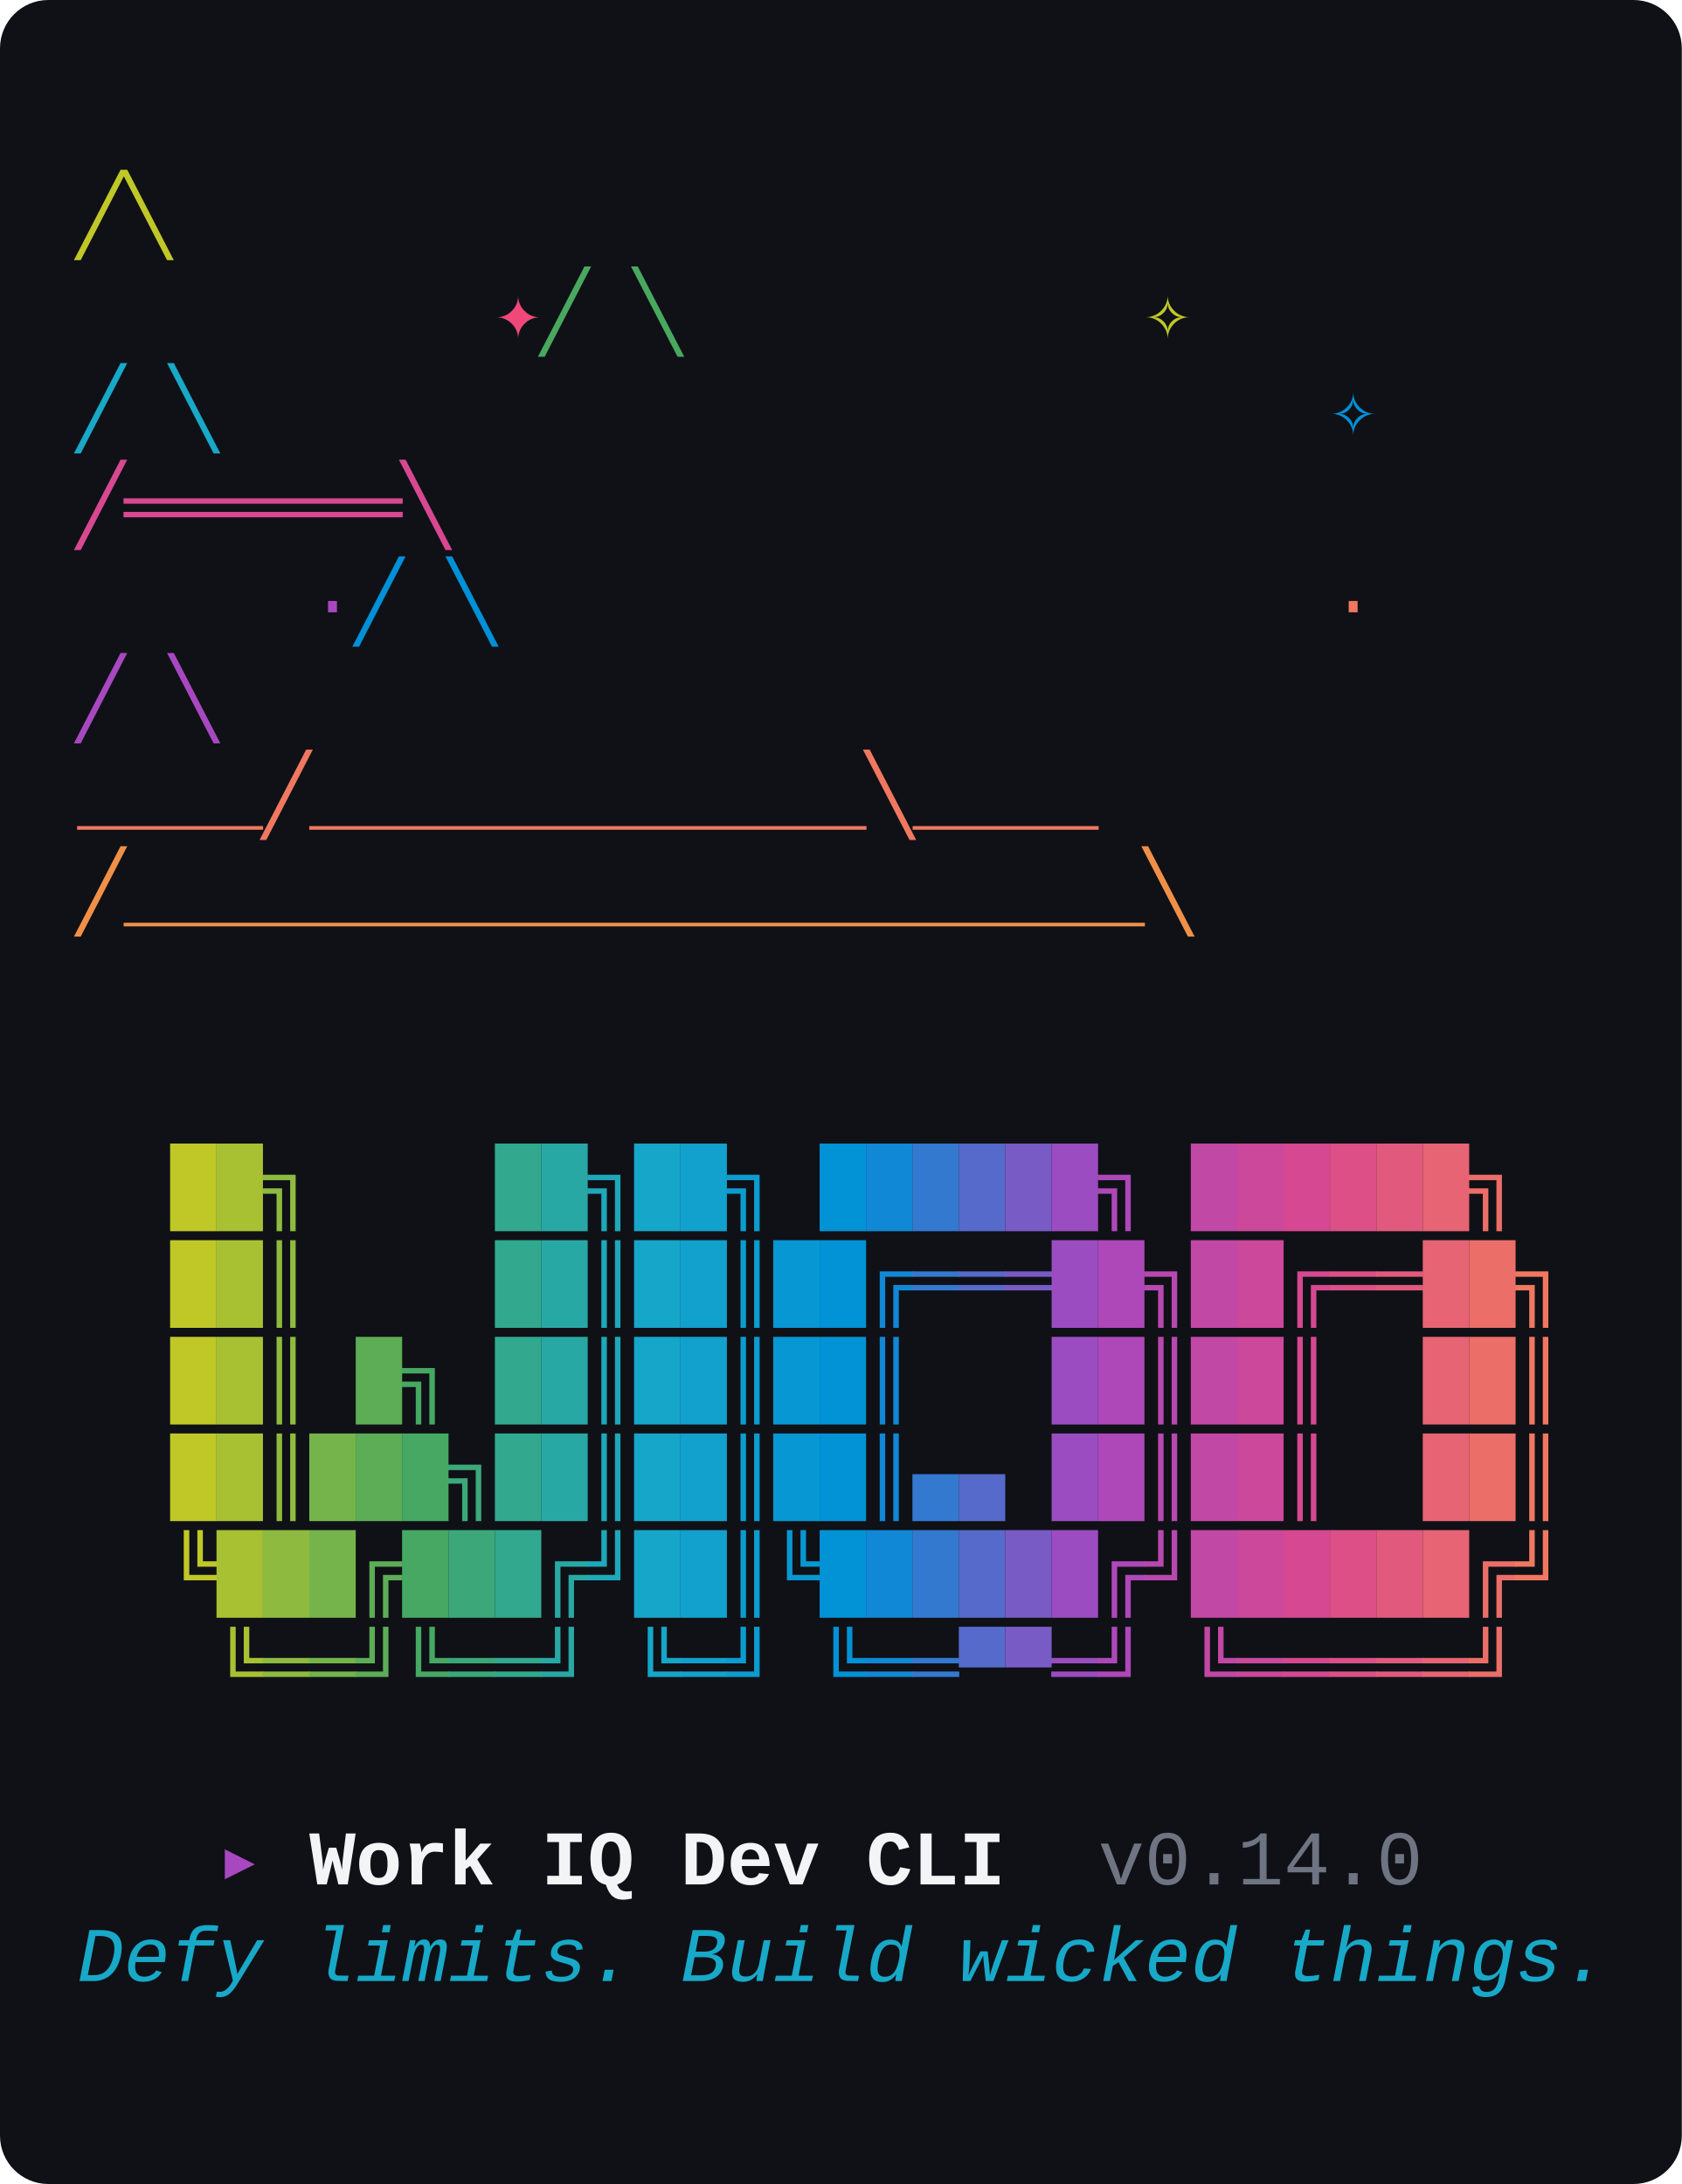
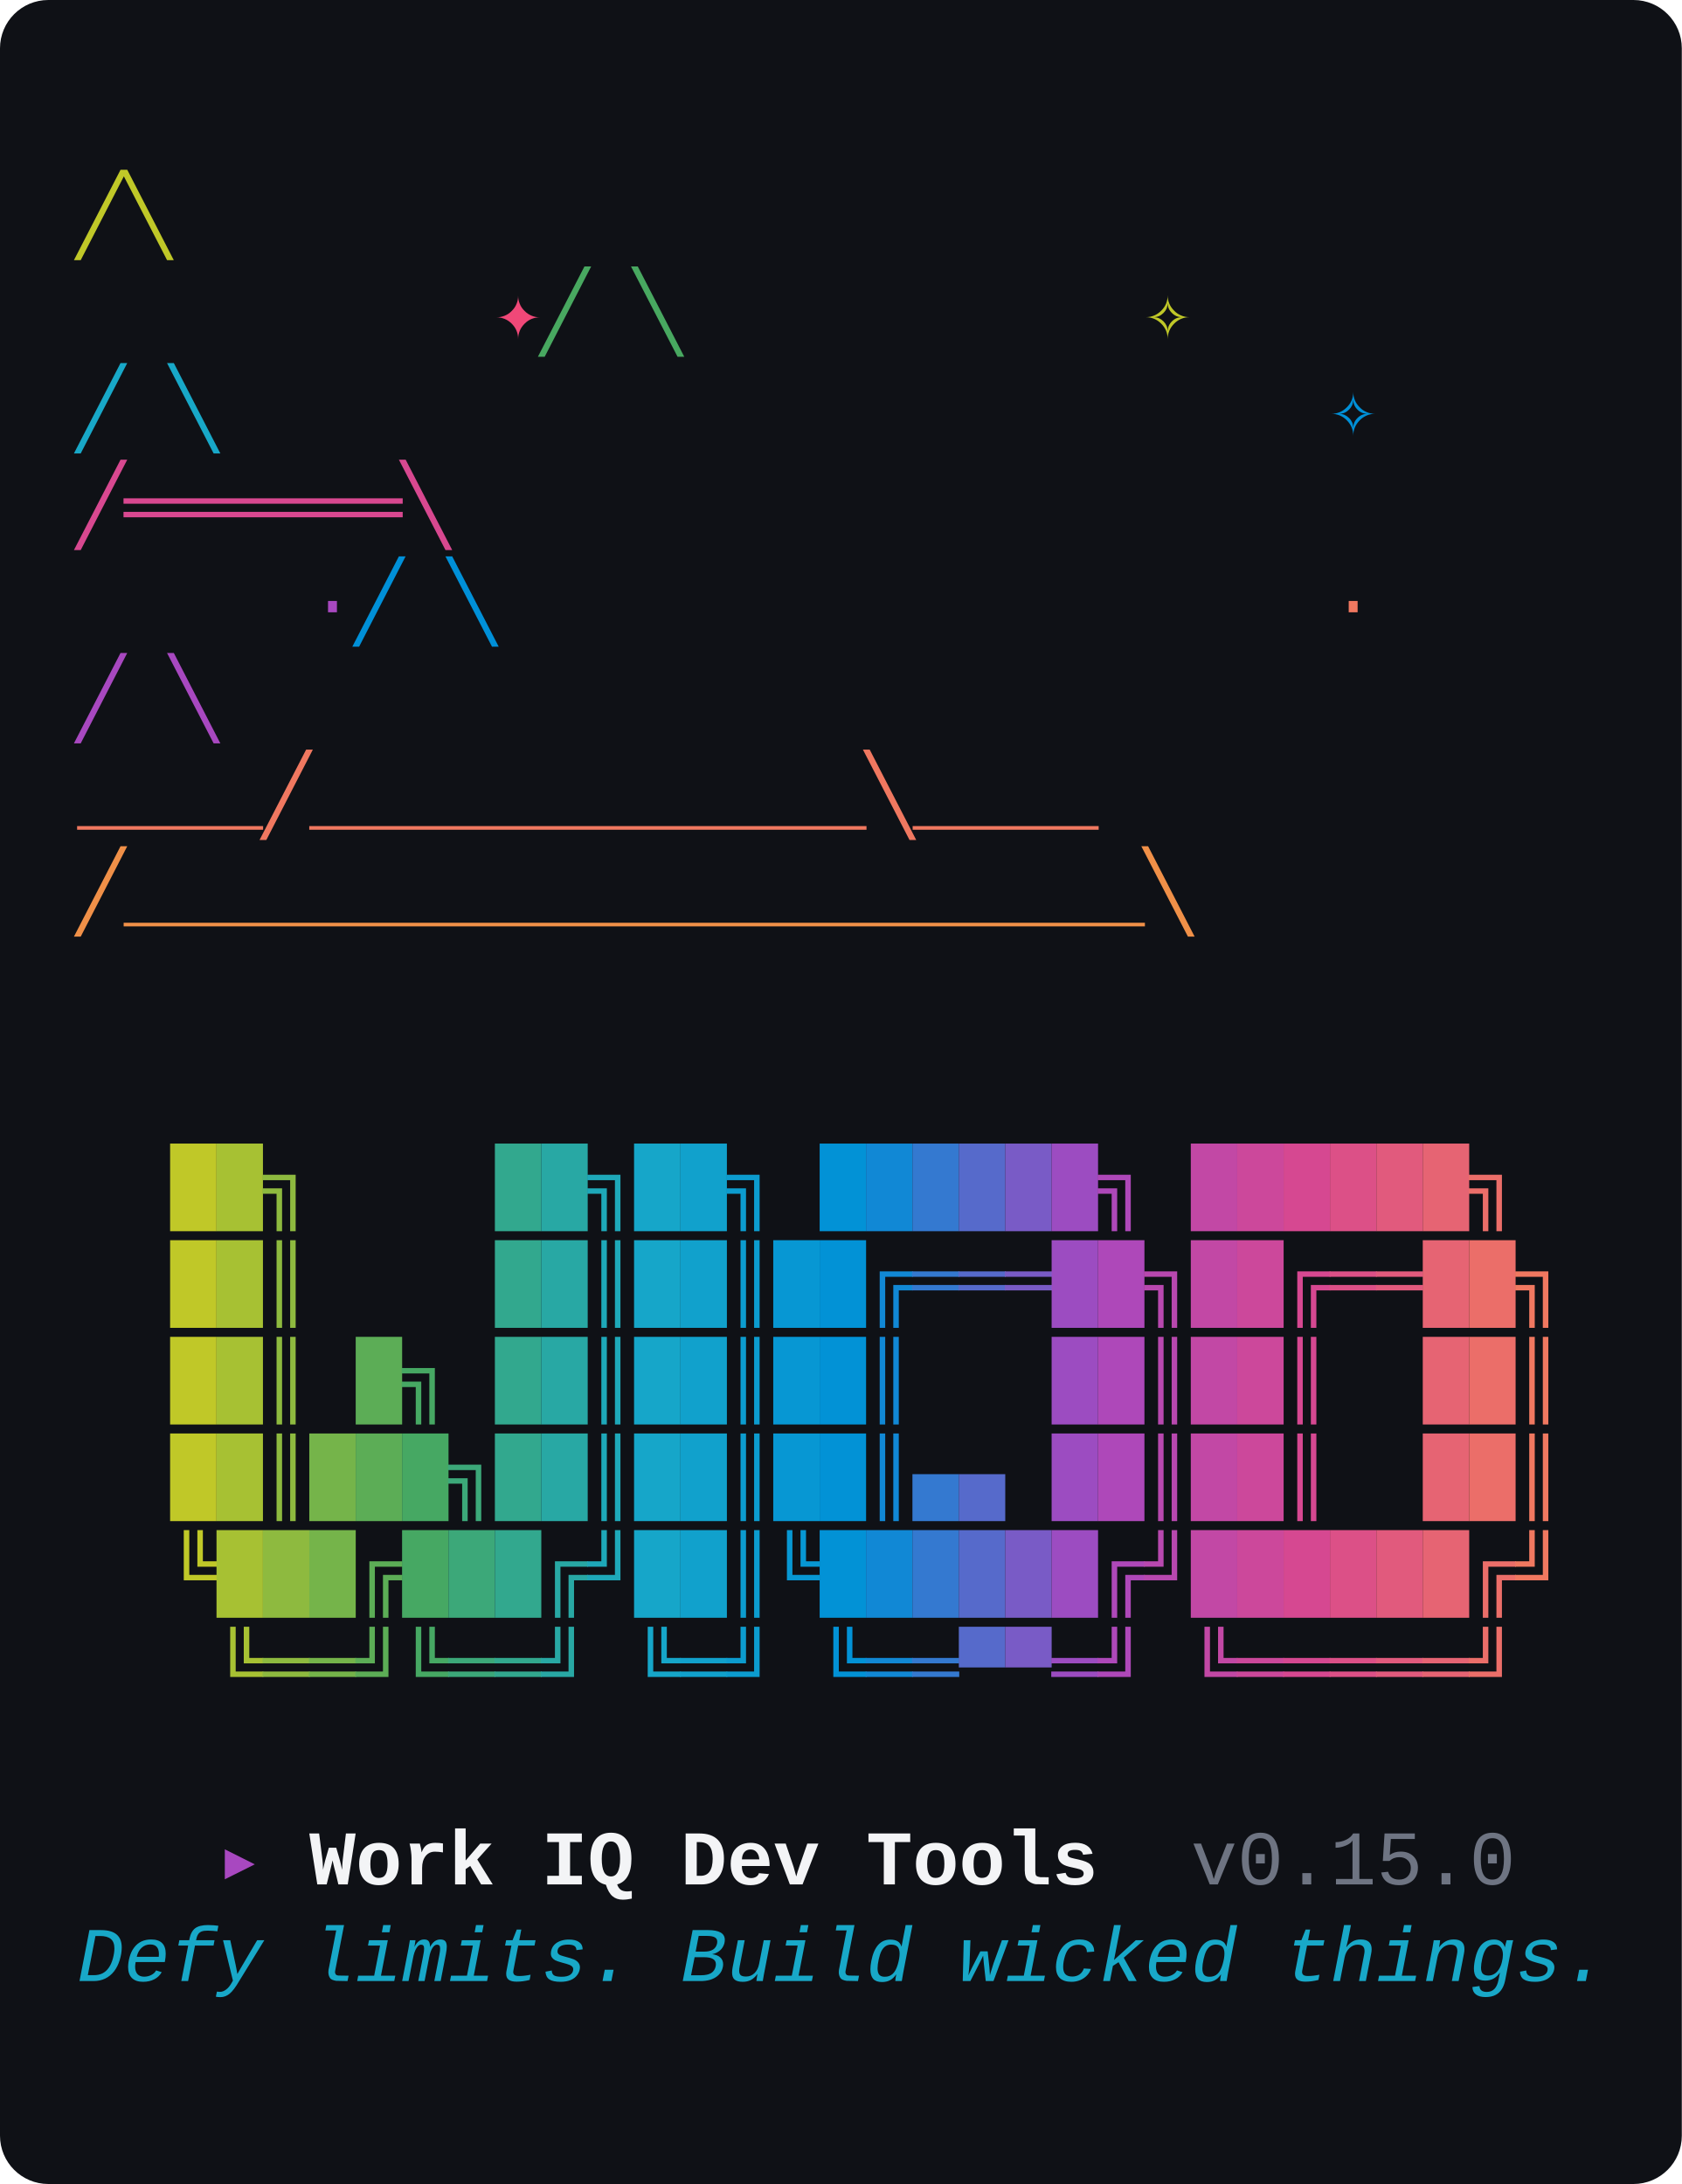
<svg xmlns="http://www.w3.org/2000/svg" viewBox="0 0 348 452" width="348" height="452" role="img" aria-label="wiqd CLI banner: witch hat above the WIQD wordmark, with the tagline Defy limits. Build wicked things.">
  <style>text{font-family:"JetBrains Mono","Fira Code","Cascadia Mono","SFMono-Regular",Menlo,Consolas,"Liberation Mono",monospace;font-size:16px;white-space:pre;}</style>
  <rect width="100%" height="100%" rx="10" ry="10" fill="#0F1116" />
  <text y="50">
    <tspan x="16.0" fill="#C0C828">               ╱╲              </tspan>
  </text>
  <text y="70">
    <tspan x="16.0" fill="#48A860">         </tspan>
    <tspan x="102.4" fill="#F04878">✦</tspan>
    <tspan x="112.0" fill="#48A860">    ╱  ╲     </tspan>
    <tspan x="236.8" fill="#C0C828">✧</tspan>
    <tspan x="246.4" fill="#48A860">       </tspan>
  </text>
  <text y="90">
    <tspan x="16.0" fill="#18A8C8">             ╱    ╲        </tspan>
    <tspan x="275.2" fill="#0090D8">✧</tspan>
    <tspan x="284.8" fill="#18A8C8">   </tspan>
  </text>
  <text y="110">
    <tspan x="16.0" fill="#D84890">            ╱══════╲           </tspan>
  </text>
  <text y="130">
    <tspan x="16.0" fill="#0090D8">     </tspan>
    <tspan x="64.0" fill="#A848C0">·</tspan>
    <tspan x="73.6" fill="#0090D8">     ╱        ╲      </tspan>
    <tspan x="275.2" fill="#F07860">·</tspan>
    <tspan x="284.8" fill="#0090D8">   </tspan>
  </text>
  <text y="150">
    <tspan x="16.0" fill="#A848C0">          ╱          ╲         </tspan>
  </text>
  <text y="170">
    <tspan x="16.0" fill="#F07860">     ____╱____________╲____    </tspan>
  </text>
  <text y="190">
    <tspan x="16.0" fill="#F09048">    ╱______________________╲   </tspan>
  </text>
  <text y="250">
    <tspan x="16.0" fill="#0F1116">  </tspan>
    <tspan x="35.2" fill="#C0C828">█</tspan>
    <tspan x="44.8" fill="#A7C133">█</tspan>
    <tspan x="54.4" fill="#8EBA3F">╗</tspan>
    <tspan x="64.0" fill="#0F1116">    </tspan>
    <tspan x="102.4" fill="#32A88E">█</tspan>
    <tspan x="112.0" fill="#28A8A4">█</tspan>
    <tspan x="121.6" fill="#1EA8B9">╗</tspan>
    <tspan x="131.2" fill="#16A6C9">█</tspan>
    <tspan x="140.8" fill="#11A1CC">█</tspan>
    <tspan x="150.4" fill="#0C9CCF">╗</tspan>
    <tspan x="160.0" fill="#0F1116"> </tspan>
    <tspan x="169.6" fill="#0292D6">█</tspan>
    <tspan x="179.2" fill="#1188D5">█</tspan>
    <tspan x="188.8" fill="#3479D0">█</tspan>
    <tspan x="198.4" fill="#566ACB">█</tspan>
    <tspan x="208.0" fill="#795BC6">█</tspan>
    <tspan x="217.6" fill="#9C4CC1">█</tspan>
    <tspan x="227.2" fill="#AE48B9">╗</tspan>
    <tspan x="236.8" fill="#0F1116"> </tspan>
    <tspan x="246.4" fill="#C248A5">█</tspan>
    <tspan x="256.0" fill="#CC489B">█</tspan>
    <tspan x="265.6" fill="#D64891">█</tspan>
    <tspan x="275.2" fill="#DC5087">█</tspan>
    <tspan x="284.8" fill="#E15A7D">█</tspan>
    <tspan x="294.4" fill="#E66473">█</tspan>
    <tspan x="304.0" fill="#EB6E69">╗</tspan>
    <tspan x="313.6" fill="#0F1116"> </tspan>
  </text>
  <text y="270">
    <tspan x="16.0" fill="#0F1116">  </tspan>
    <tspan x="35.2" fill="#C0C828">█</tspan>
    <tspan x="44.8" fill="#A7C133">█</tspan>
    <tspan x="54.4" fill="#8EBA3F">║</tspan>
    <tspan x="64.0" fill="#0F1116">    </tspan>
    <tspan x="102.4" fill="#32A88E">█</tspan>
    <tspan x="112.0" fill="#28A8A4">█</tspan>
    <tspan x="121.6" fill="#1EA8B9">║</tspan>
    <tspan x="131.2" fill="#16A6C9">█</tspan>
    <tspan x="140.8" fill="#11A1CC">█</tspan>
    <tspan x="150.4" fill="#0C9CCF">║</tspan>
    <tspan x="160.0" fill="#0797D3">█</tspan>
    <tspan x="169.6" fill="#0292D6">█</tspan>
    <tspan x="179.2" fill="#1188D5">╔</tspan>
    <tspan x="188.8" fill="#3479D0">═</tspan>
    <tspan x="198.4" fill="#566ACB">═</tspan>
    <tspan x="208.0" fill="#795BC6">═</tspan>
    <tspan x="217.6" fill="#9C4CC1">█</tspan>
    <tspan x="227.2" fill="#AE48B9">█</tspan>
    <tspan x="236.8" fill="#B848AF">╗</tspan>
    <tspan x="246.4" fill="#C248A5">█</tspan>
    <tspan x="256.0" fill="#CC489B">█</tspan>
    <tspan x="265.6" fill="#D64891">╔</tspan>
    <tspan x="275.2" fill="#DC5087">═</tspan>
    <tspan x="284.8" fill="#E15A7D">═</tspan>
    <tspan x="294.4" fill="#E66473">█</tspan>
    <tspan x="304.0" fill="#EB6E69">█</tspan>
    <tspan x="313.6" fill="#F07860">╗</tspan>
  </text>
  <text y="290">
    <tspan x="16.0" fill="#0F1116">  </tspan>
    <tspan x="35.2" fill="#C0C828">█</tspan>
    <tspan x="44.8" fill="#A7C133">█</tspan>
    <tspan x="54.4" fill="#8EBA3F">║</tspan>
    <tspan x="64.0" fill="#0F1116"> </tspan>
    <tspan x="73.6" fill="#5CAD56">█</tspan>
    <tspan x="83.2" fill="#46A863">╗</tspan>
    <tspan x="92.8" fill="#0F1116"> </tspan>
    <tspan x="102.4" fill="#32A88E">█</tspan>
    <tspan x="112.0" fill="#28A8A4">█</tspan>
    <tspan x="121.6" fill="#1EA8B9">║</tspan>
    <tspan x="131.2" fill="#16A6C9">█</tspan>
    <tspan x="140.8" fill="#11A1CC">█</tspan>
    <tspan x="150.4" fill="#0C9CCF">║</tspan>
    <tspan x="160.0" fill="#0797D3">█</tspan>
    <tspan x="169.6" fill="#0292D6">█</tspan>
    <tspan x="179.2" fill="#1188D5">║</tspan>
    <tspan x="188.8" fill="#0F1116">   </tspan>
    <tspan x="217.6" fill="#9C4CC1">█</tspan>
    <tspan x="227.2" fill="#AE48B9">█</tspan>
    <tspan x="236.8" fill="#B848AF">║</tspan>
    <tspan x="246.4" fill="#C248A5">█</tspan>
    <tspan x="256.0" fill="#CC489B">█</tspan>
    <tspan x="265.6" fill="#D64891">║</tspan>
    <tspan x="275.2" fill="#0F1116">  </tspan>
    <tspan x="294.4" fill="#E66473">█</tspan>
    <tspan x="304.0" fill="#EB6E69">█</tspan>
    <tspan x="313.6" fill="#F07860">║</tspan>
  </text>
  <text y="310">
    <tspan x="16.0" fill="#0F1116">  </tspan>
    <tspan x="35.2" fill="#C0C828">█</tspan>
    <tspan x="44.8" fill="#A7C133">█</tspan>
    <tspan x="54.4" fill="#8EBA3F">║</tspan>
    <tspan x="64.0" fill="#75B44A">█</tspan>
    <tspan x="73.6" fill="#5CAD56">█</tspan>
    <tspan x="83.2" fill="#46A863">█</tspan>
    <tspan x="92.8" fill="#3CA879">╗</tspan>
    <tspan x="102.4" fill="#32A88E">█</tspan>
    <tspan x="112.0" fill="#28A8A4">█</tspan>
    <tspan x="121.6" fill="#1EA8B9">║</tspan>
    <tspan x="131.2" fill="#16A6C9">█</tspan>
    <tspan x="140.8" fill="#11A1CC">█</tspan>
    <tspan x="150.4" fill="#0C9CCF">║</tspan>
    <tspan x="160.0" fill="#0797D3">█</tspan>
    <tspan x="169.6" fill="#0292D6">█</tspan>
    <tspan x="179.2" fill="#1188D5">║</tspan>
    <tspan x="188.8" fill="#3479D0">▄</tspan>
    <tspan x="198.4" fill="#566ACB">▄</tspan>
    <tspan x="208.0" fill="#0F1116"> </tspan>
    <tspan x="217.6" fill="#9C4CC1">█</tspan>
    <tspan x="227.2" fill="#AE48B9">█</tspan>
    <tspan x="236.8" fill="#B848AF">║</tspan>
    <tspan x="246.4" fill="#C248A5">█</tspan>
    <tspan x="256.0" fill="#CC489B">█</tspan>
    <tspan x="265.6" fill="#D64891">║</tspan>
    <tspan x="275.2" fill="#0F1116">  </tspan>
    <tspan x="294.4" fill="#E66473">█</tspan>
    <tspan x="304.0" fill="#EB6E69">█</tspan>
    <tspan x="313.6" fill="#F07860">║</tspan>
  </text>
  <text y="330">
    <tspan x="16.0" fill="#0F1116">  </tspan>
    <tspan x="35.2" fill="#C0C828">╚</tspan>
    <tspan x="44.8" fill="#A7C133">█</tspan>
    <tspan x="54.4" fill="#8EBA3F">█</tspan>
    <tspan x="64.0" fill="#75B44A">█</tspan>
    <tspan x="73.6" fill="#5CAD56">╔</tspan>
    <tspan x="83.2" fill="#46A863">█</tspan>
    <tspan x="92.8" fill="#3CA879">█</tspan>
    <tspan x="102.4" fill="#32A88E">█</tspan>
    <tspan x="112.0" fill="#28A8A4">╔</tspan>
    <tspan x="121.6" fill="#1EA8B9">╝</tspan>
    <tspan x="131.2" fill="#16A6C9">█</tspan>
    <tspan x="140.8" fill="#11A1CC">█</tspan>
    <tspan x="150.4" fill="#0C9CCF">║</tspan>
    <tspan x="160.0" fill="#0797D3">╚</tspan>
    <tspan x="169.6" fill="#0292D6">█</tspan>
    <tspan x="179.2" fill="#1188D5">█</tspan>
    <tspan x="188.8" fill="#3479D0">█</tspan>
    <tspan x="198.4" fill="#566ACB">█</tspan>
    <tspan x="208.0" fill="#795BC6">█</tspan>
    <tspan x="217.6" fill="#9C4CC1">█</tspan>
    <tspan x="227.2" fill="#AE48B9">╔</tspan>
    <tspan x="236.8" fill="#B848AF">╝</tspan>
    <tspan x="246.4" fill="#C248A5">█</tspan>
    <tspan x="256.0" fill="#CC489B">█</tspan>
    <tspan x="265.6" fill="#D64891">█</tspan>
    <tspan x="275.2" fill="#DC5087">█</tspan>
    <tspan x="284.8" fill="#E15A7D">█</tspan>
    <tspan x="294.4" fill="#E66473">█</tspan>
    <tspan x="304.0" fill="#EB6E69">╔</tspan>
    <tspan x="313.6" fill="#F07860">╝</tspan>
  </text>
  <text y="350">
    <tspan x="16.0" fill="#0F1116">   </tspan>
    <tspan x="44.8" fill="#A7C133">╚</tspan>
    <tspan x="54.4" fill="#8EBA3F">═</tspan>
    <tspan x="64.0" fill="#75B44A">═</tspan>
    <tspan x="73.6" fill="#5CAD56">╝</tspan>
    <tspan x="83.2" fill="#46A863">╚</tspan>
    <tspan x="92.8" fill="#3CA879">═</tspan>
    <tspan x="102.4" fill="#32A88E">═</tspan>
    <tspan x="112.0" fill="#28A8A4">╝</tspan>
    <tspan x="121.6" fill="#0F1116"> </tspan>
    <tspan x="131.2" fill="#16A6C9">╚</tspan>
    <tspan x="140.8" fill="#11A1CC">═</tspan>
    <tspan x="150.4" fill="#0C9CCF">╝</tspan>
    <tspan x="160.0" fill="#0F1116"> </tspan>
    <tspan x="169.6" fill="#0292D6">╚</tspan>
    <tspan x="179.2" fill="#1188D5">═</tspan>
    <tspan x="188.8" fill="#3479D0">═</tspan>
    <tspan x="198.4" fill="#566ACB">▀</tspan>
    <tspan x="208.0" fill="#795BC6">▀</tspan>
    <tspan x="217.6" fill="#9C4CC1">═</tspan>
    <tspan x="227.2" fill="#AE48B9">╝</tspan>
    <tspan x="236.8" fill="#0F1116"> </tspan>
    <tspan x="246.4" fill="#C248A5">╚</tspan>
    <tspan x="256.0" fill="#CC489B">═</tspan>
    <tspan x="265.6" fill="#D64891">═</tspan>
    <tspan x="275.2" fill="#DC5087">═</tspan>
    <tspan x="284.8" fill="#E15A7D">═</tspan>
    <tspan x="294.4" fill="#E66473">═</tspan>
    <tspan x="304.0" fill="#EB6E69">╝</tspan>
    <tspan x="313.6" fill="#0F1116"> </tspan>
  </text>
  <text y="390">
    <tspan x="16.0" fill="#0F1116">   </tspan>
    <tspan x="44.8" fill="#A848C0">▸ </tspan>
-     <tspan x="64.0" fill="#F3F4F6" font-weight="700">Work IQ Dev CLI</tspan>
-     <tspan x="208.0" fill="#0F1116">  </tspan>
-     <tspan x="227.2" fill="#6E7482">v0.14.0</tspan>
+     <tspan x="64.0" fill="#F3F4F6" font-weight="700">Work IQ Dev Tools</tspan>
+     <tspan x="227.2" fill="#0F1116">  </tspan>
+     <tspan x="246.4" fill="#6E7482">v0.15.0</tspan>
  </text>
  <text y="410">
    <tspan x="16.0" fill="#18A8C8" font-style="italic">Defy limits. Build wicked things.</tspan>
  </text>
</svg>
